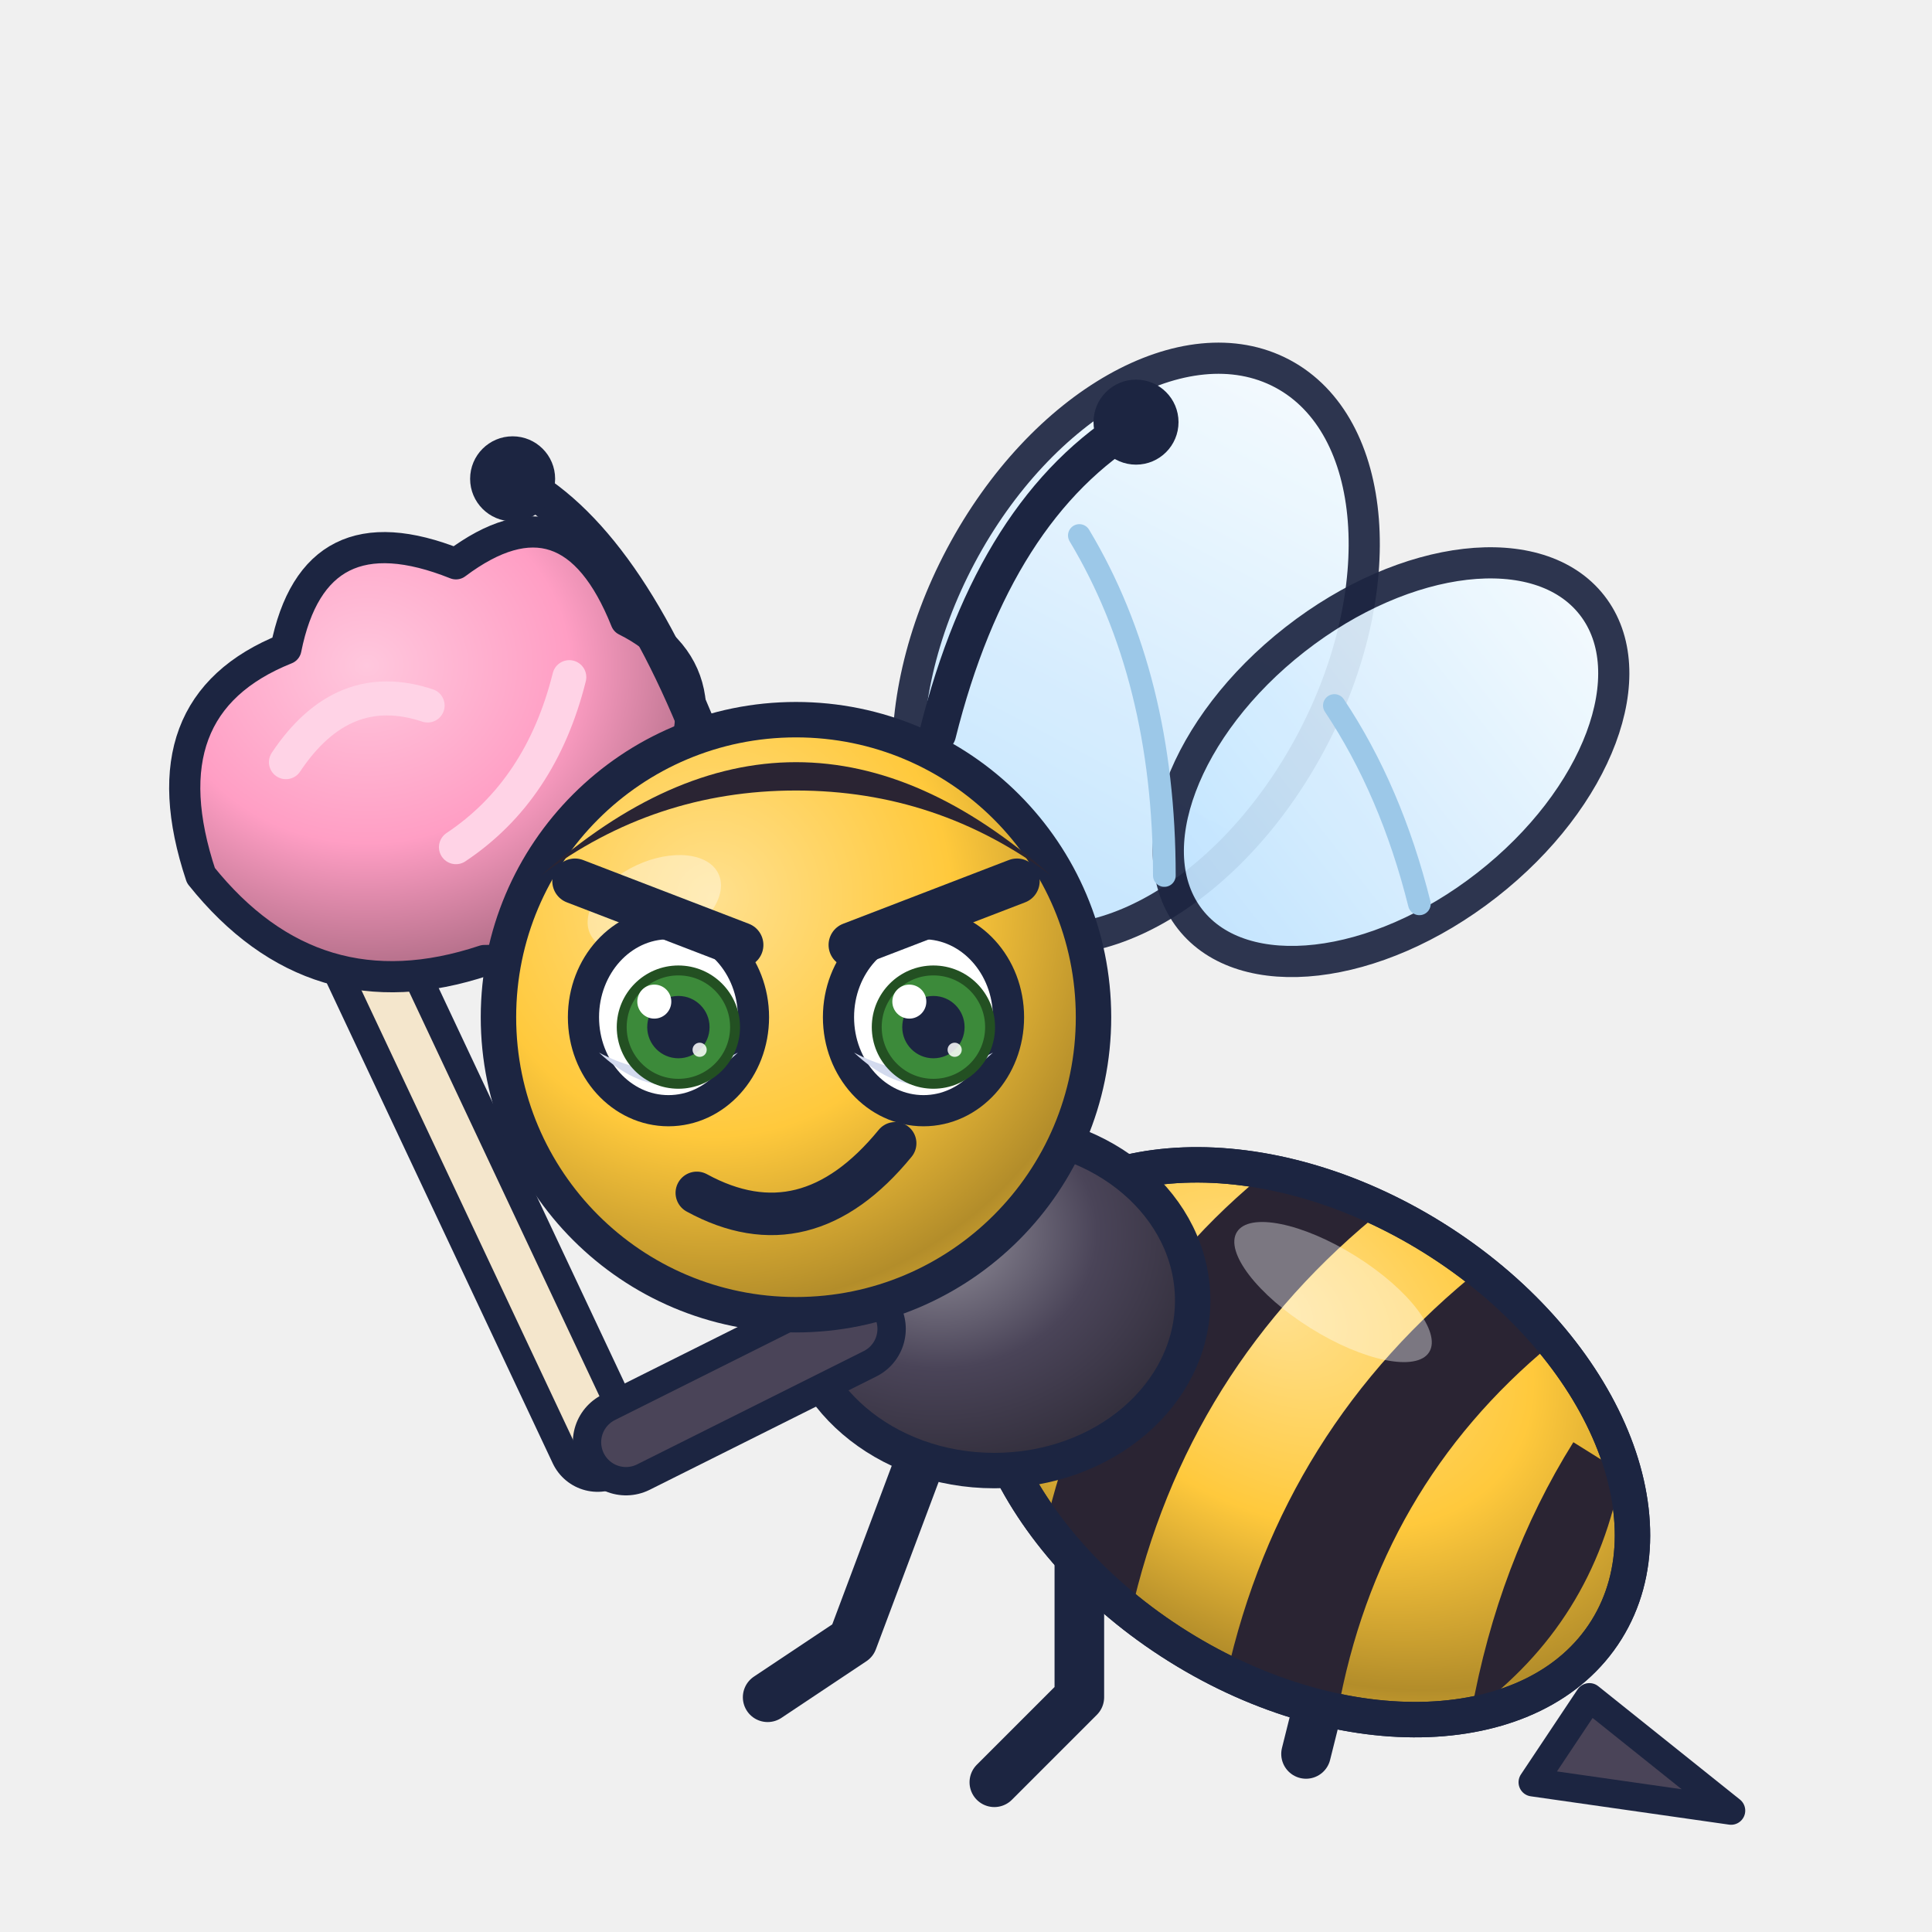
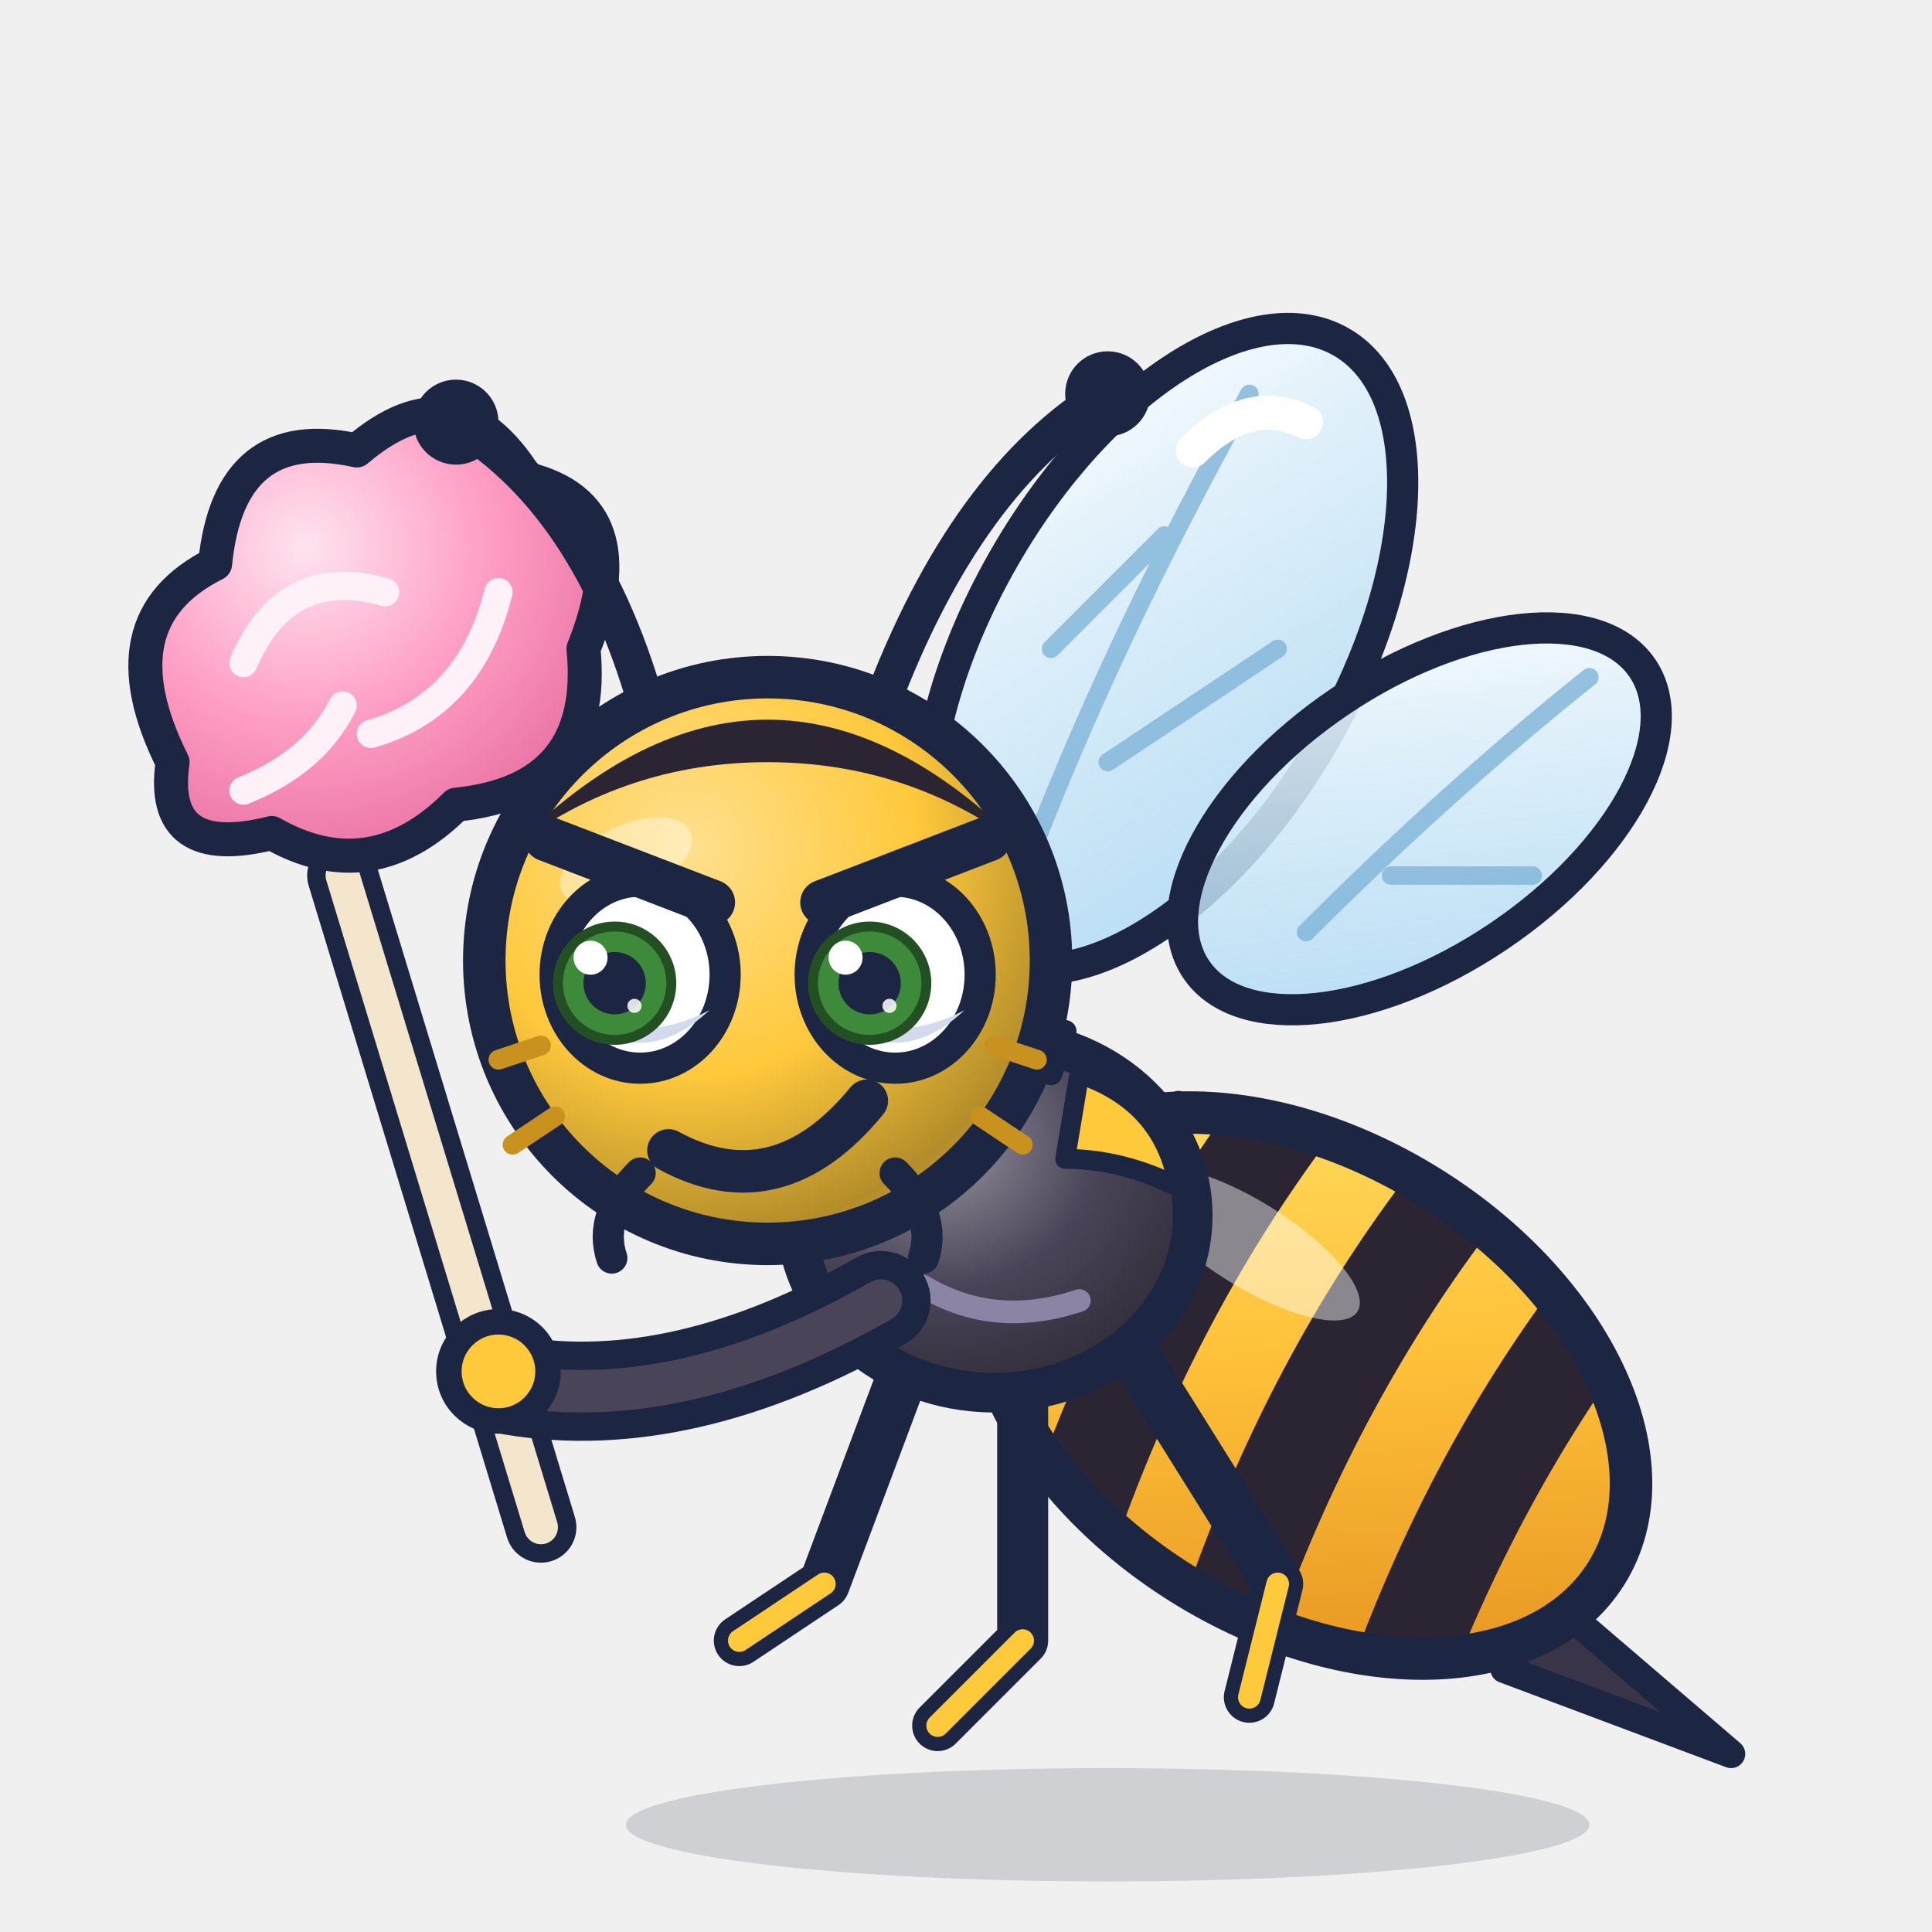
<svg viewBox="0 0 120 120" aria-hidden="true">
  <defs>
    <radialGradient id="mjahrmarktwespe_0" cx="36%" cy="30%" r="80%">
      <stop offset="0" stop-color="#ffe08e" />
      <stop offset=".5" stop-color="#FFC93C" />
      <stop offset=".86" stop-color="#b38d2a" />
      <stop offset="1" stop-color="#dbad34" />
    </radialGradient>
-     <linearGradient id="mjahrmarktwespe_1" x1="0" y1="0" x2="0" y2="1">
-       <stop offset="0" stop-color="#F4FBFF" />
-       <stop offset="1" stop-color="#BFE3FF" />
+     <linearGradient id="mjahrmarktwespe_1" x1="0" y1="0" x2="1" y2="1">
+       <stop offset="0" stop-color="#FFE36A" />
+       <stop offset="0.45" stop-color="#FFC23A" />
+       <stop offset="1" stop-color="#E0891A" />
    </linearGradient>
-     <radialGradient id="mjahrmarktwespe_2" cx="36%" cy="30%" r="80%">
-       <stop offset="0" stop-color="#ffc7dd" />
-       <stop offset=".5" stop-color="#FF9EC4" />
-       <stop offset=".86" stop-color="#b36f89" />
-       <stop offset="1" stop-color="#db88a9" />
-     </radialGradient>
+     <linearGradient id="mjahrmarktwespe_2" x1="0" y1="0" x2="1" y2="1">
+       <stop offset="0" stop-color="#FFFFFF" stop-opacity="0.95" />
+       <stop offset="1" stop-color="#9FD4F5" stop-opacity="0.75" />
+     </linearGradient>
    <radialGradient id="mjahrmarktwespe_3" cx="36%" cy="30%" r="80%">
      <stop offset="0" stop-color="#96939e" />
      <stop offset=".5" stop-color="#4A4458" />
      <stop offset=".86" stop-color="#34303e" />
      <stop offset="1" stop-color="#403a4c" />
    </radialGradient>
+     <clipPath id="mjahrmarktwespe_4">
+       <ellipse cx="84" cy="82" rx="25" ry="16.5" transform="rotate(32 84 82)" />
+     </clipPath>
+     <radialGradient id="mjahrmarktwespe_5" cx=".35" cy=".3" r=".8">
+       <stop offset="0" stop-color="#FFE3F0" />
+       <stop offset="0.5" stop-color="#FF9EC4" />
+       <stop offset="1" stop-color="#E46A9E" />
+     </radialGradient>
  </defs>
  <g transform="translate(7.2 13.9) scale(0.88)">
-     <path d="M34 86 L18 52" fill="none" stroke="#1C2541" stroke-width="7" stroke-linecap="round" stroke-linejoin="round" />
-     <path d="M34 86 L18 52" fill="none" stroke="#F4E6CC" stroke-width="3" stroke-linecap="round" stroke-linejoin="round" />
-     <path d="M6 46 Q2 34 12 30 Q14 20 24 24 Q32 18 36 28 Q44 32 38 42 Q38 52 26 52 Q14 56 6 46 Z" fill="url(#mjahrmarktwespe_2)" stroke="#1C2541" stroke-width="2.20" stroke-linejoin="round" stroke-linecap="round" />
-     <path d="M12 38 Q16 32 22 34 M24 44 Q30 40 32 32" fill="none" stroke="#FFD3E6" stroke-width="2.4" stroke-linecap="round" />
-     <ellipse cx="72" cy="30" rx="14" ry="22" fill="url(#mjahrmarktwespe_1)" stroke="#1C2541" stroke-width="2.20" stroke-linejoin="round" stroke-linecap="round" opacity=".92" transform="rotate(28 72 30)" />
-     <ellipse cx="90" cy="38" rx="11" ry="18" fill="url(#mjahrmarktwespe_1)" stroke="#1C2541" stroke-width="2.20" stroke-linejoin="round" stroke-linecap="round" opacity=".92" transform="rotate(52 90 38)" />
-     <path d="M68 22 Q74 32 74 46 M86 34 Q90 40 92 48" fill="none" stroke="#9CC8E8" stroke-width="1.6" stroke-linecap="round" />
-     <path d="M58 84 L52 100 L46 104 M68 86 L68 104 L62 110 M78 84 L86 100 L84 108" fill="none" stroke="#1C2541" stroke-width="3.5" stroke-linecap="round" stroke-linejoin="round" />
-     <path d="M104 104 L114 112 L100 110 Z" fill="#4A4458" stroke="#1C2541" stroke-width="2.00" stroke-linejoin="round" stroke-linecap="round" />
-     <g transform="rotate(32 84 86)">
-       <ellipse cx="84" cy="86" rx="25" ry="17" fill="url(#mjahrmarktwespe_0)" stroke="#1C2541" stroke-width="2.50" stroke-linejoin="round" stroke-linecap="round" />
-       <path d="M72 70 Q66 86 72 102 L80 103 Q74 86 80 69 Z M88 69 Q82 86 88 103 L96 101 Q90 86 95 71 Z" fill="#2A2433" />
-       <path d="M104 76 Q108 86 104 96 Q100 86 100 76 Z" fill="#2A2433" />
-       <ellipse cx="84" cy="86" rx="25" ry="17" fill="none" stroke="#1C2541" stroke-width="2.50" stroke-linejoin="round" stroke-linecap="round" />
-       <ellipse cx="80" cy="76" rx="8" ry="3" fill="#fff" opacity=".38" />
+     <ellipse cx="70" cy="113" rx="34" ry="4" fill="#1C2541" opacity=".16" />
+     <ellipse cx="74" cy="30" rx="13" ry="25" fill="url(#mjahrmarktwespe_2)" stroke="#1C2541" stroke-width="2.20" stroke-linejoin="round" stroke-linecap="round" transform="rotate(30 74 30)" />
+     <ellipse cx="92" cy="42" rx="10" ry="19" fill="url(#mjahrmarktwespe_2)" stroke="#1C2541" stroke-width="2.20" stroke-linejoin="round" stroke-linecap="round" transform="rotate(56 92 42)" />
+     <path d="M64 46 Q70 30 80 12 M70 38 L82 30 M66 30 L74 22 M84 50 Q94 40 104 32 M90 46 L100 46" fill="none" stroke="#7FB4D8" stroke-width="1.3" stroke-linecap="round" opacity=".8" />
+     <path d="M76 16 Q80 12 84 14" fill="none" stroke="#fff" stroke-width="2.4" stroke-linecap="round" />
+     <path d="M100 96 L114 108 L98 102 Z" fill="#3A3448" stroke="#1C2541" stroke-width="2.00" stroke-linejoin="round" stroke-linecap="round" />
+     <ellipse cx="84" cy="82" rx="25" ry="16.5" fill="url(#mjahrmarktwespe_1)" transform="rotate(32 84 82)" />
+     <g clip-path="url(#mjahrmarktwespe_4)" fill="#2A2433">
+       <path d="M72 50 q-8 30 4 64 l7 0 q-12 -34 -4 -64 Z" transform="rotate(32 84 82)" />
+       <path d="M85 50 q-8 30 4 64 l7 0 q-12 -34 -4 -64 Z" transform="rotate(32 84 82)" />
+       <path d="M98 50 q-8 30 4 64 l7 0 q-12 -34 -4 -64 Z" transform="rotate(32 84 82)" />
    </g>
-     <ellipse cx="62" cy="76" rx="14" ry="12" fill="url(#mjahrmarktwespe_3)" stroke="#1C2541" stroke-width="2.50" stroke-linejoin="round" stroke-linecap="round" />
-     <path d="M52 78 L36 86" fill="none" stroke="#1C2541" stroke-width="7.5" stroke-linecap="round" stroke-linejoin="round" />
-     <path d="M52 78 L36 86" fill="none" stroke="#4A4458" stroke-width="3.5" stroke-linecap="round" stroke-linejoin="round" />
-     <path d="M42 38 Q36 22 28 18 M58 36 Q62 20 72 14" fill="none" stroke="#1C2541" stroke-width="2.60" stroke-linejoin="round" stroke-linecap="round" />
-     <circle cx="28" cy="18" r="3" fill="#1C2541" />
-     <circle cx="72" cy="14" r="3" fill="#1C2541" />
-     <circle cx="48" cy="56" r="21" fill="url(#mjahrmarktwespe_0)" stroke="#1C2541" stroke-width="2.50" stroke-linejoin="round" stroke-linecap="round" />
-     <path d="M30 46 Q48 30 66 46 Q58 40 48 40 Q38 40 30 46 Z" fill="#2A2433" />
-     <ellipse cx="38" cy="48" rx="5" ry="3" fill="#fff" opacity=".38" transform="rotate(-25 38 48)" />
-     <ellipse cx="39" cy="56" rx="6" ry="6.6" fill="#fff" stroke="#1C2541" stroke-width="2.20" stroke-linejoin="round" stroke-linecap="round" />
-     <path d="M34.1 58.5 Q39 63.1 43.9 58.5 Q39 61.1 34.1 58.5 Z" fill="#D3DAEE" />
-     <circle cx="39.7" cy="56.7" r="4" fill="#3C8A3A" stroke="#235022" stroke-width="0.7" />
-     <circle cx="39.7" cy="56.7" r="2.2" fill="#1C2541" />
-     <circle cx="38" cy="54.9" r="1.2" fill="#fff" />
-     <circle cx="41.2" cy="58.3" r="0.5" fill="#fff" opacity=".85" />
-     <path d="M32.4 46.4 L44.1 50.9" fill="none" stroke="#1C2541" stroke-width="3.2" stroke-linecap="round" />
-     <ellipse cx="57" cy="56" rx="6" ry="6.6" fill="#fff" stroke="#1C2541" stroke-width="2.20" stroke-linejoin="round" stroke-linecap="round" />
-     <path d="M52.1 58.5 Q57 63.1 61.9 58.5 Q57 61.1 52.1 58.5 Z" fill="#D3DAEE" />
-     <circle cx="57.7" cy="56.7" r="4" fill="#3C8A3A" stroke="#235022" stroke-width="0.7" />
-     <circle cx="57.7" cy="56.7" r="2.2" fill="#1C2541" />
-     <circle cx="56" cy="54.9" r="1.2" fill="#fff" />
-     <circle cx="59.2" cy="58.3" r="0.5" fill="#fff" opacity=".85" />
-     <path d="M63.6 46.4 L51.9 50.9" fill="none" stroke="#1C2541" stroke-width="3.2" stroke-linecap="round" />
-     <path d="M41 68.4 Q48.7 72.6 55 64.9" fill="none" stroke="#1C2541" stroke-width="3.00" stroke-linejoin="round" stroke-linecap="round" />
+     <ellipse cx="84" cy="82" rx="25" ry="16.5" fill="none" stroke="#1C2541" stroke-width="3.00" stroke-linejoin="round" stroke-linecap="round" transform="rotate(32 84 82)" />
+     <ellipse cx="80" cy="72" rx="9" ry="3" fill="#fff" opacity=".45" transform="rotate(32 80 72)" />
+     <path d="M56 80 L50 96 L44 100 M64 82 L64 100 L58 106 M72 80 L82 96 L80 104" fill="none" stroke="#1C2541" stroke-width="3.6" stroke-linecap="round" stroke-linejoin="round" />
+     <path d="M50 96 L44 100 M64 100 L58 106 M82 96 L80 104" fill="none" stroke="#FFC93C" stroke-width="1.6" stroke-linecap="round" />
+     <ellipse cx="62" cy="70" rx="14" ry="12.5" fill="url(#mjahrmarktwespe_3)" stroke="#1C2541" stroke-width="2.80" stroke-linejoin="round" stroke-linecap="round" />
+     <path d="M54 62 l-1 -3 M60 59 l0 -3 M66 60 l1 -3 M72 64 l3 -2" fill="none" stroke="#1C2541" stroke-width="1.60" stroke-linejoin="round" stroke-linecap="round" />
+     <path d="M52 66 Q56 60 62 59 Q58 64 56 70 Z M68 60 Q74 62 75 68 Q71 66 67 66 Z" fill="#FFC93C" stroke="#1C2541" stroke-width="1.40" stroke-linejoin="round" stroke-linecap="round" />
+     <path d="M57 75 Q62 78 68 76" fill="none" stroke="#8C84A4" stroke-width="1.6" stroke-linecap="round" />
+     <path d="M30 92 L16 46" stroke="#1C2541" stroke-width="5" stroke-linecap="round" />
+     <path d="M30 92 L16 46" stroke="#F4E6CC" stroke-width="2.4" stroke-linecap="round" />
+     <path d="M4 38 Q-1 28 7 24 Q8 14 17 16 Q24 10 29 18 Q37 20 33 30 Q34 40 24 41 Q18 47 11 43 Q3 45 4 38 Z" fill="url(#mjahrmarktwespe_5)" stroke="#1C2541" stroke-width="2.40" stroke-linejoin="round" stroke-linecap="round" />
+     <path d="M9 31 Q12 24 19 26 M18 36 Q25 34 27 26 M9 40 Q14 38 16 34" fill="none" stroke="#FFF1F7" stroke-width="2" stroke-linecap="round" />
+     <path d="M54 76 Q40 84 28 82" fill="none" stroke="#1C2541" stroke-width="7" stroke-linecap="round" stroke-linejoin="round" />
+     <path d="M54 76 Q40 84 28 82" fill="none" stroke="#4A4458" stroke-width="3" stroke-linecap="round" stroke-linejoin="round" />
+     <circle cx="27" cy="81" r="3.5" fill="#FFC93C" stroke="#1C2541" stroke-width="1.80" stroke-linejoin="round" stroke-linecap="round" />
+     <path d="M38 36 Q34 20 24 14 M54 34 Q60 18 70 12" fill="none" stroke="#1C2541" stroke-width="2.60" stroke-linejoin="round" stroke-linecap="round" />
+     <circle cx="24" cy="14" r="3" fill="#1C2541" />
+     <circle cx="70" cy="12" r="3" fill="#1C2541" />
+     <circle cx="46" cy="52" r="20" fill="url(#mjahrmarktwespe_0)" stroke="#1C2541" stroke-width="3.00" stroke-linejoin="round" stroke-linecap="round" />
+     <path d="M28 44 Q46 26 64 44 Q56 38 46 38 Q36 38 28 44 Z" fill="#2A2433" />
+     <ellipse cx="36" cy="45" rx="5" ry="2.5" fill="#fff" opacity=".38" transform="rotate(-25 36 45)" />
+     <ellipse cx="37" cy="53" rx="6" ry="6.6" fill="#fff" stroke="#1C2541" stroke-width="2.20" stroke-linejoin="round" stroke-linecap="round" />
+     <path d="M32.1 55.5 Q37 60.1 41.9 55.5 Q37 58.1 32.1 55.5 Z" fill="#D3DAEE" />
+     <circle cx="35.2" cy="53.6" r="4" fill="#3C8A3A" stroke="#235022" stroke-width="0.7" />
+     <circle cx="35.2" cy="53.6" r="2.2" fill="#1C2541" />
+     <circle cx="33.5" cy="51.8" r="1.2" fill="#fff" />
+     <circle cx="36.6" cy="55.2" r="0.5" fill="#fff" opacity=".85" />
+     <path d="M30.4 43.4 L42.1 47.9" fill="none" stroke="#1C2541" stroke-width="3.2" stroke-linecap="round" />
+     <ellipse cx="55" cy="53" rx="6" ry="6.6" fill="#fff" stroke="#1C2541" stroke-width="2.20" stroke-linejoin="round" stroke-linecap="round" />
+     <path d="M50.1 55.5 Q55 60.1 59.9 55.5 Q55 58.1 50.1 55.5 Z" fill="#D3DAEE" />
+     <circle cx="53.2" cy="53.6" r="4" fill="#3C8A3A" stroke="#235022" stroke-width="0.7" />
+     <circle cx="53.2" cy="53.6" r="2.2" fill="#1C2541" />
+     <circle cx="51.5" cy="51.8" r="1.2" fill="#fff" />
+     <circle cx="54.6" cy="55.2" r="0.5" fill="#fff" opacity=".85" />
+     <path d="M61.6 43.4 L49.9 47.9" fill="none" stroke="#1C2541" stroke-width="3.2" stroke-linecap="round" />
+     <path d="M39 65.4 Q46.7 69.6 53 61.9" fill="none" stroke="#1C2541" stroke-width="3.00" stroke-linejoin="round" stroke-linecap="round" />
+     <path d="M37 67 Q34 70 35 73 M55 67 Q58 70 57 73" fill="none" stroke="#1C2541" stroke-width="2.20" stroke-linejoin="round" stroke-linecap="round" />
+     <path d="M30 58 l-3 1 M62 58 l3 1 M31 63 l-3 2 M61 63 l3 2" stroke="#C9921E" stroke-width="1.4" stroke-linecap="round" />
  </g>
</svg>
